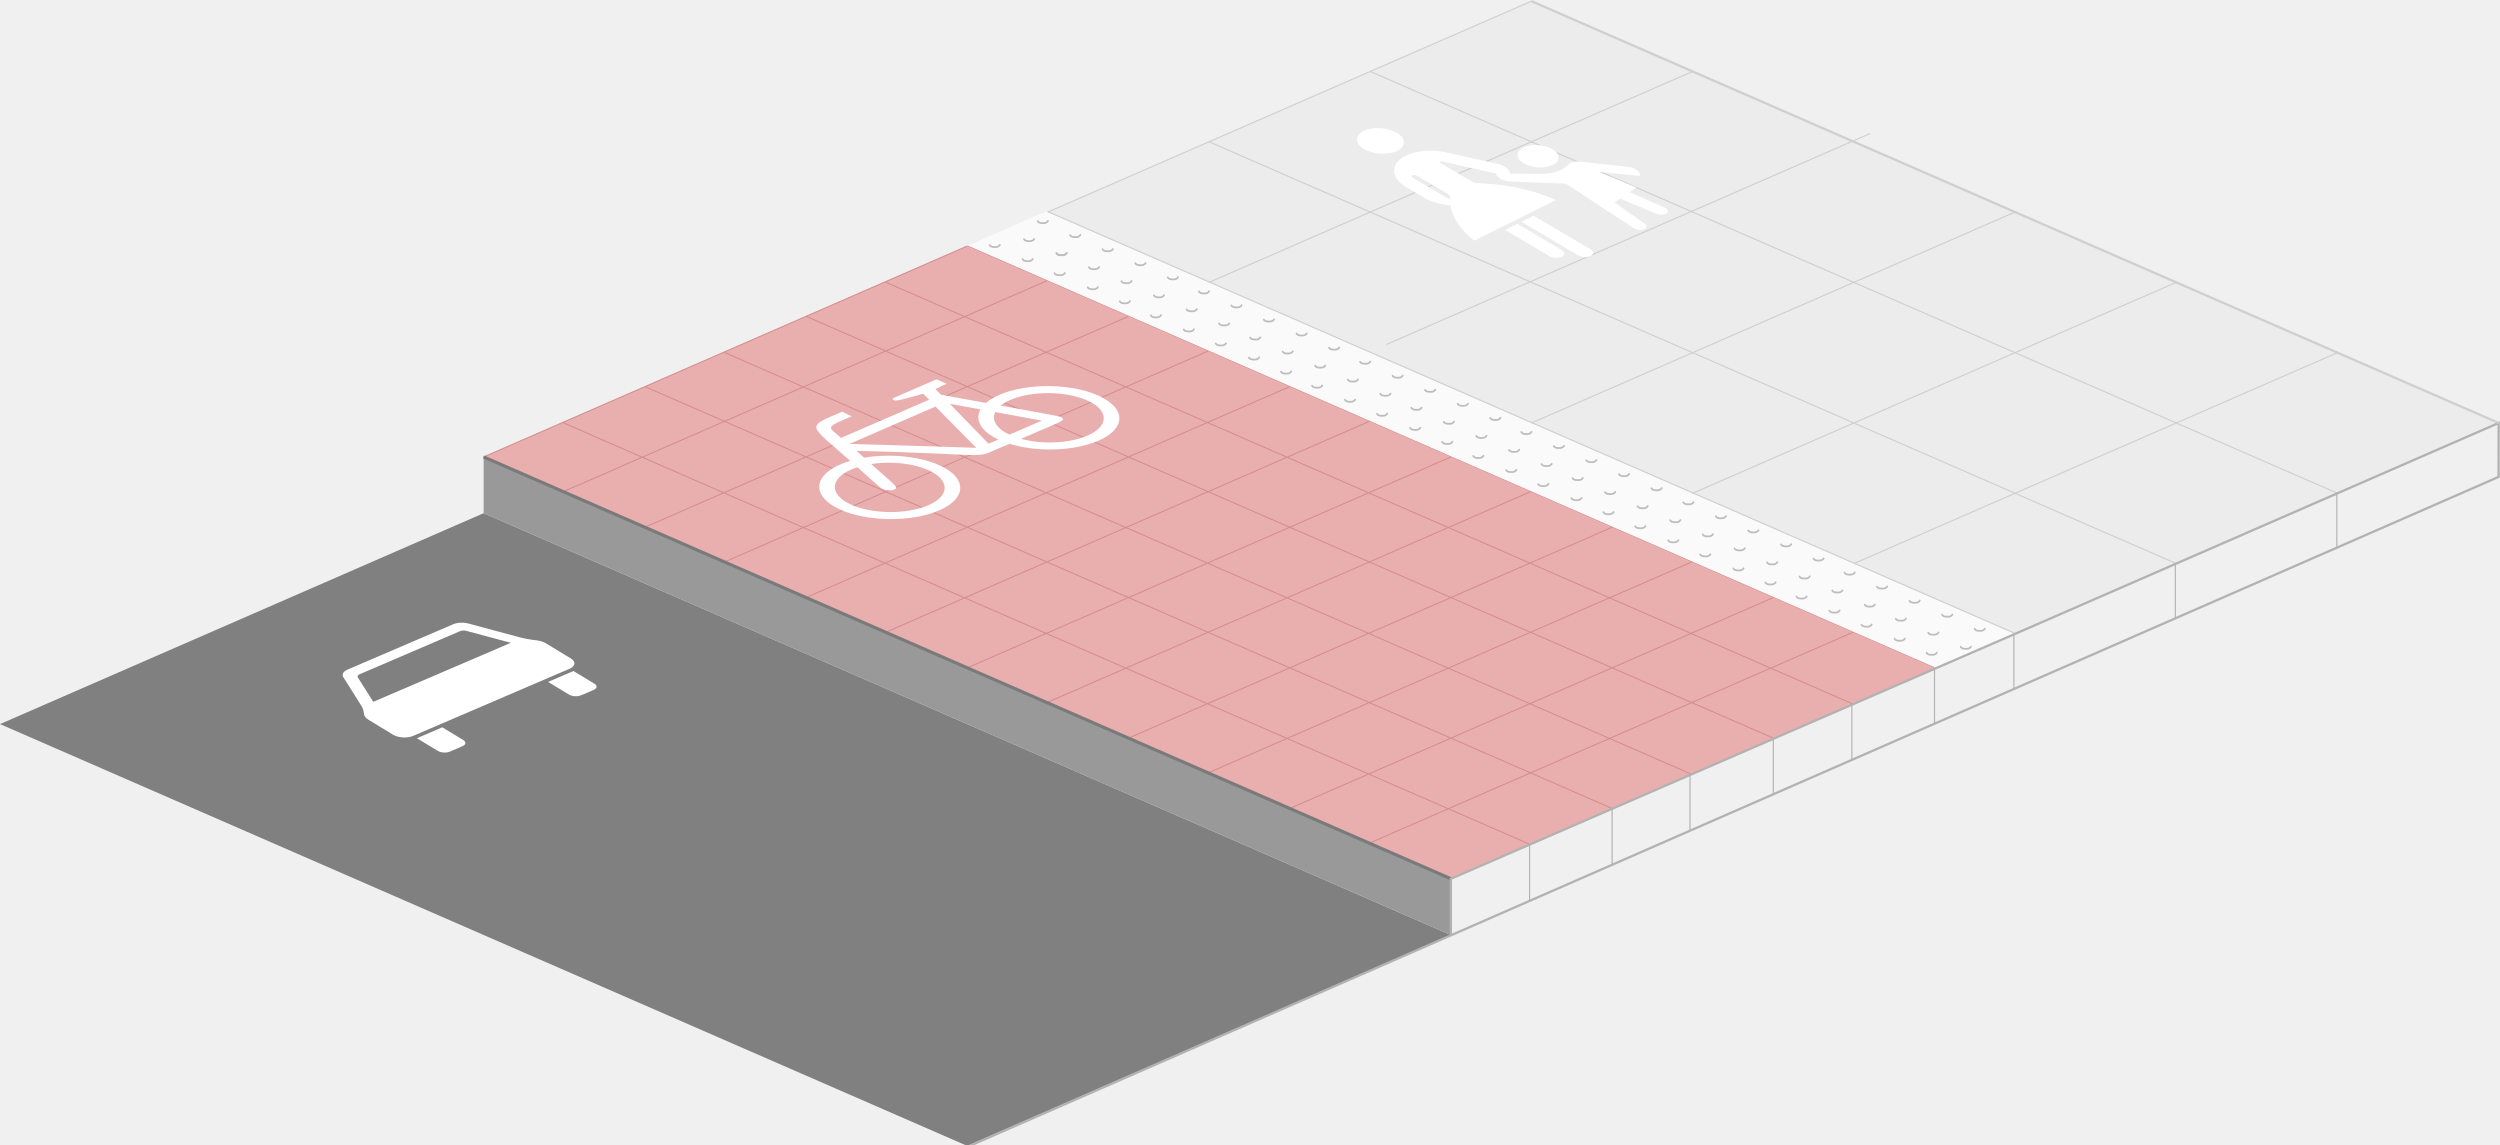
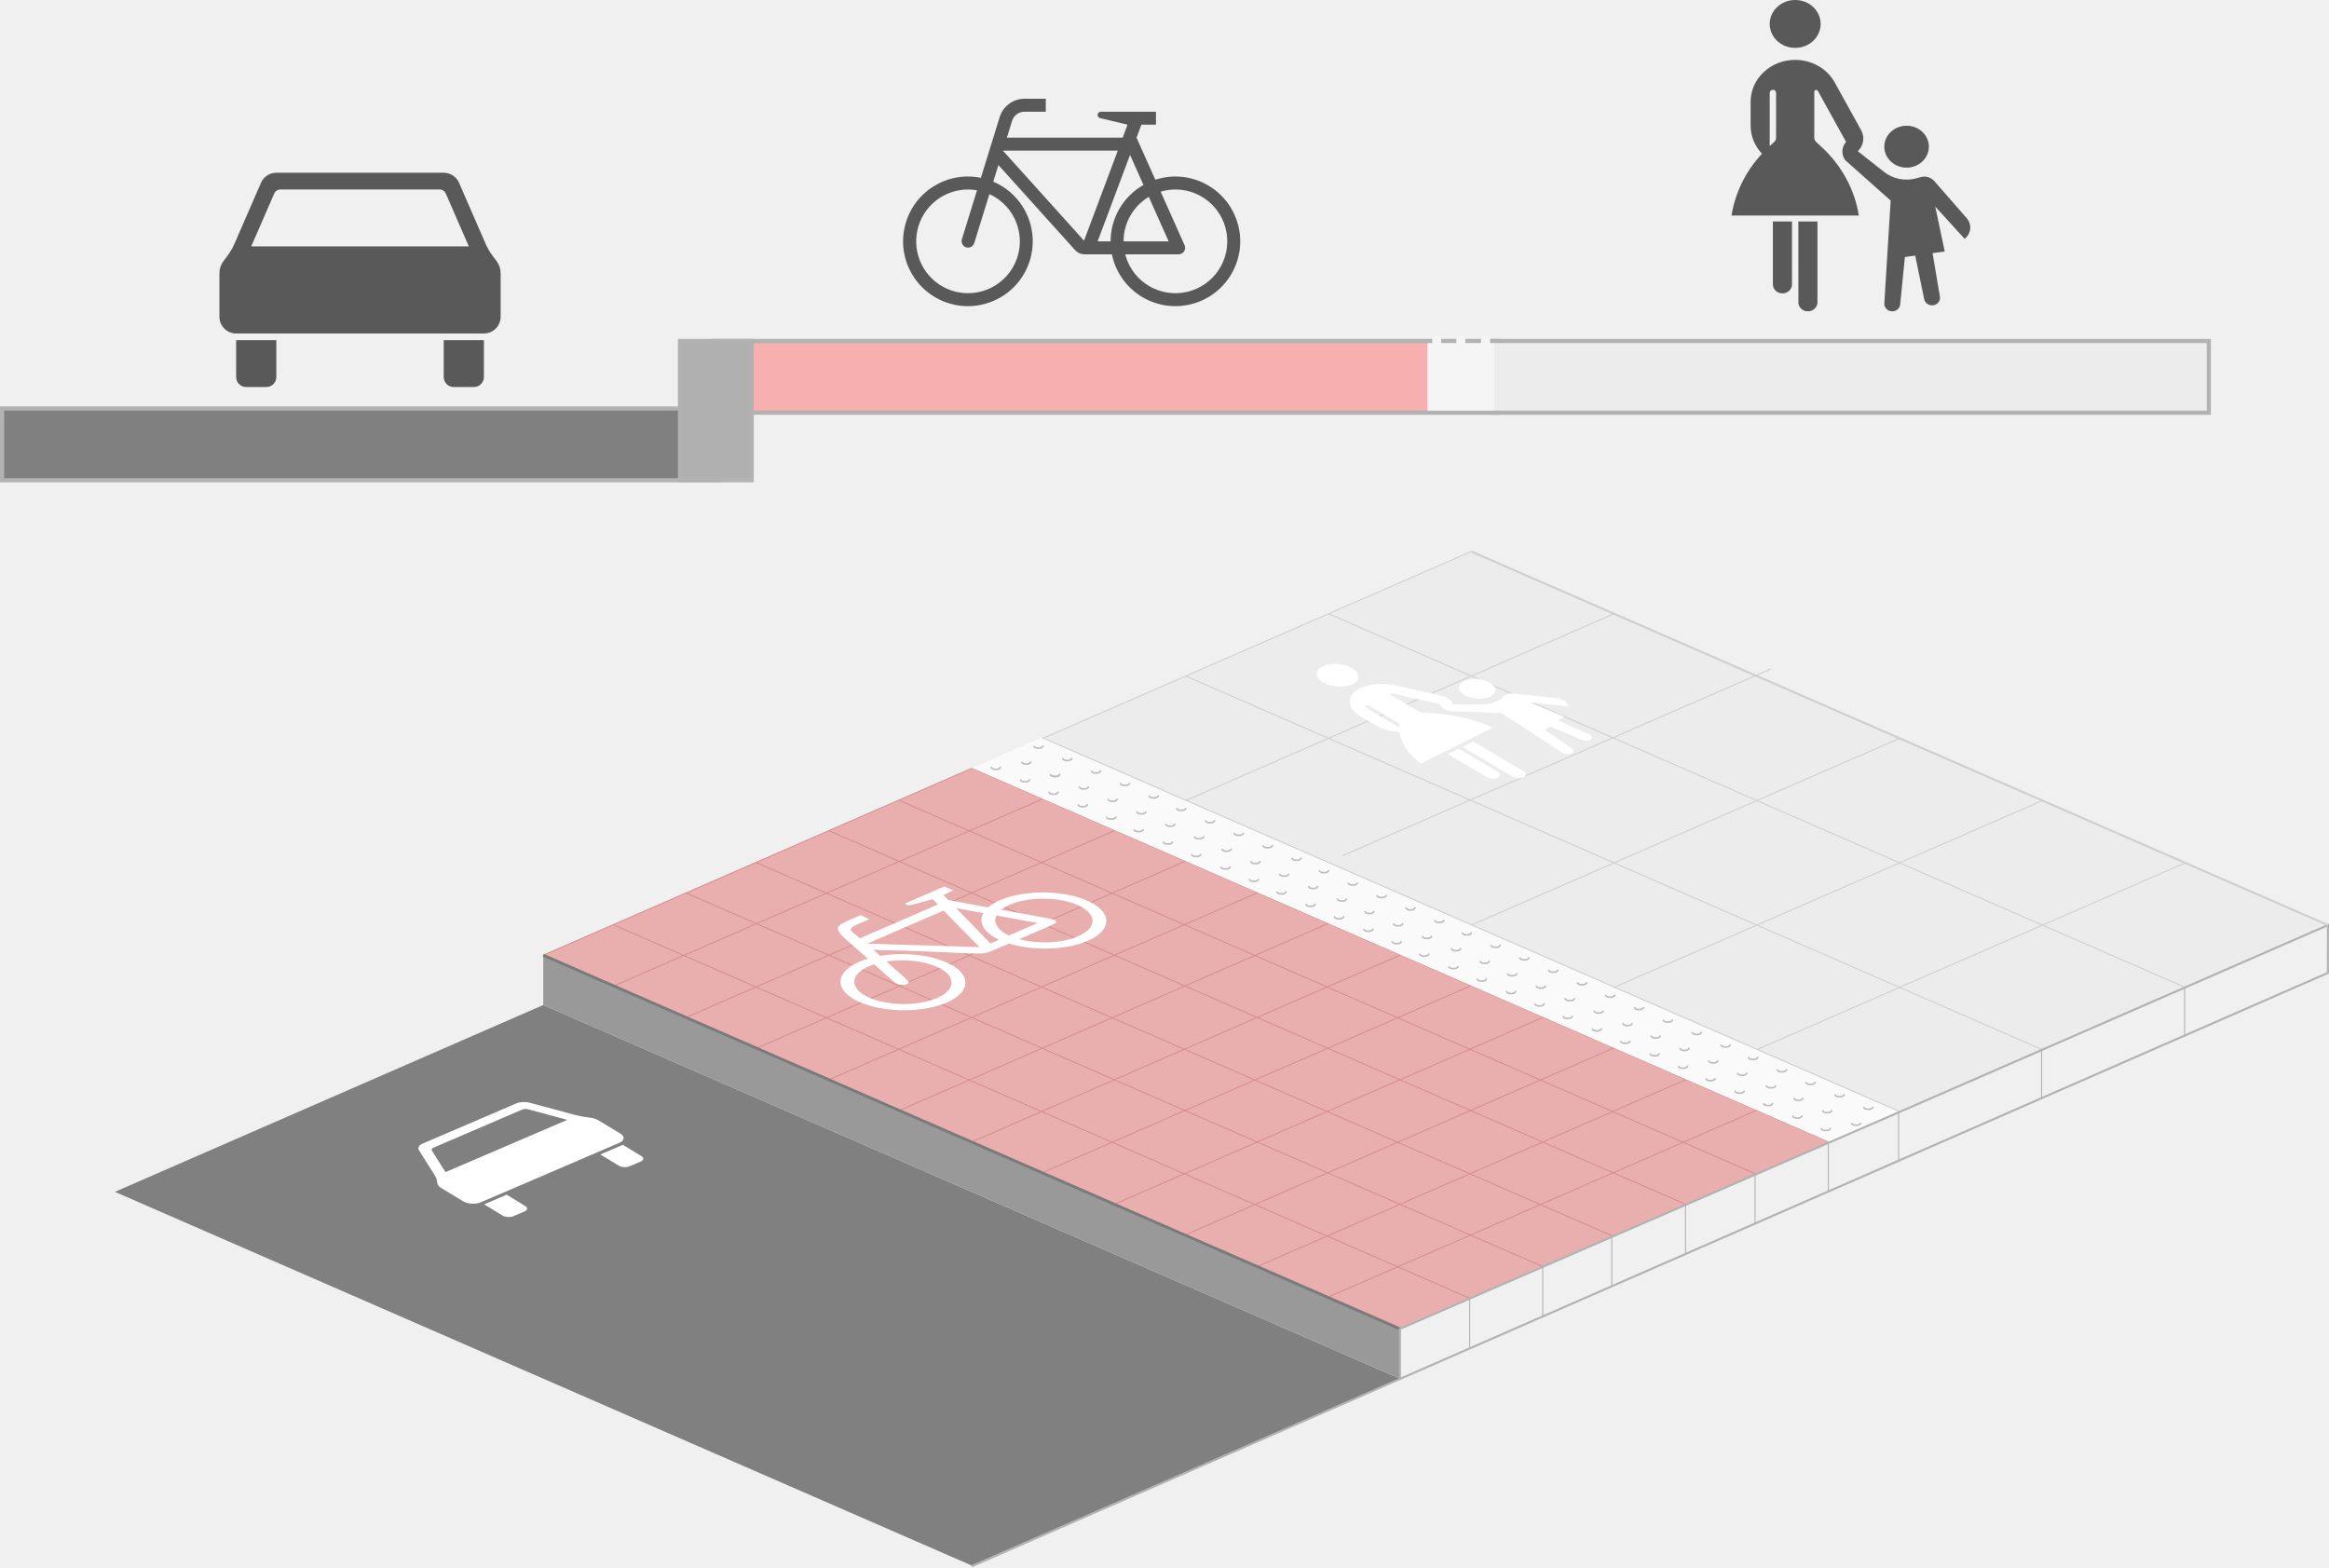
- <svg xmlns="http://www.w3.org/2000/svg" width="939.049" height="430" viewBox="0 0 248.457 113.771">
-   <path fill="gray" d="m0 71.962 96.129 41.922 48.064-20.961-96.127-41.922Z" />
-   <path fill="#fafafa" d="m192.224 66.376 8.036-3.378-96.22-42.03-7.98 3.5z" />
-   <path fill="none" stroke="#bdbdbd" stroke-linecap="round" stroke-linejoin="round" stroke-width=".178" d="M188.289 63.481s.053.236.618.199c.31-.014.396-.216.396-.216m2.17 1.412s.053.236.618.199c.31-.014.396-.216.396-.216m-10.676-4.173s.052.236.617.199c.31-.014.396-.216.396-.216m2.17 1.412s.053.236.618.2c.31-.014.396-.217.396-.217m-7.469-2.777s.053.235.617.198c.31-.013.397-.216.397-.216m-7.285-2.775s.053.236.617.199c.31-.014.396-.216.396-.216m2.171 1.412s.052.236.617.199c.31-.014.396-.216.396-.216m-10.676-4.173s.053.236.618.199c.31-.014.396-.216.396-.216m2.17 1.412s.053.236.617.2c.31-.014.396-.217.396-.217m-7.468-2.777s.052.235.617.198c.31-.013.396-.216.396-.216m-7.364-2.773s.053.236.617.2c.31-.015.397-.217.397-.217m2.17 1.413s.053.235.617.198c.31-.013.396-.216.396-.216m-10.676-4.172s.053.235.618.198c.31-.013.396-.216.396-.216m2.17 1.413s.053.235.618.198c.31-.013.396-.216.396-.216m-7.47-2.777s.053.236.618.199c.31-.014.396-.216.396-.216m-7.284-2.776s.052.236.617.2c.31-.014.396-.217.396-.217m2.17 1.413s.053.235.618.198c.31-.013.396-.216.396-.216m-10.677-4.172s.054.235.618.198c.31-.013.396-.216.396-.216m2.171 1.413s.052.235.617.198c.31-.013.396-.216.396-.216m-7.468-2.777s.052.236.617.199c.31-.014.396-.216.396-.216m-7.285-2.775s.053.235.618.198c.31-.013.396-.216.396-.216m2.17 1.413s.053.235.617.198c.31-.013.396-.216.396-.216m-10.675-4.172s.052.235.617.198c.31-.013.396-.216.396-.216m2.17 1.413s.053.236.618.199c.31-.014.396-.217.396-.217m-7.469-2.777s.053.236.617.199c.31-.014.396-.216.396-.216m-7.284-2.775s.052.235.617.198c.31-.013.396-.216.396-.216m2.17 1.413s.053.235.618.198c.31-.013.396-.216.396-.216m-10.676-4.172s.053.235.617.198c.31-.013.396-.216.396-.216m2.171 1.413s.052.236.617.199c.31-.014.396-.216.396-.216m-7.469-2.778s.053.236.618.199c.31-.014.396-.216.396-.216m95.499 39.946s.053.236.617.199c.31-.014.396-.216.396-.216m-4.242-1.39s.053.236.618.2c.31-.014.396-.217.396-.217m-4.24-1.37s.052.235.617.198c.31-.013.396-.216.396-.216m-4.101-1.38s.053.236.618.199c.31-.014.396-.216.396-.216m-4.243-1.39s.053.236.618.2c.31-.014.396-.217.396-.217m-4.264-1.37s.053.235.618.198c.31-.014.396-.216.396-.216m-4.242-1.39s.052.237.617.2c.31-.014.396-.217.396-.217m-4.24-1.37s.053.235.618.198c.31-.013.396-.216.396-.216m-4.181-1.378s.053.236.618.2c.31-.015.396-.217.396-.217m-4.242-1.389s.052.236.617.199c.31-.014.396-.216.396-.216m-4.263-1.371s.052.235.617.198c.31-.013.396-.216.396-.216m-4.242-1.389s.053.236.617.199c.31-.014.396-.216.396-.216m-4.24-1.371s.053.236.618.198c.31-.013.396-.216.396-.216m-4.101-1.38s.053.236.617.2c.31-.015.397-.217.397-.217m-4.243-1.389s.053.236.618.199c.31-.014.396-.216.396-.216m-4.264-1.371s.053.235.618.198c.31-.013.396-.216.396-.216m-4.243-1.389s.053.236.618.199c.31-.014.396-.216.396-.216m-4.24-1.371s.053.236.617.199c.31-.014.396-.217.396-.217m-4.1-1.38s.052.236.617.2c.31-.014.396-.217.396-.217m-4.242-1.389s.052.236.617.199c.31-.014.396-.216.396-.216m-4.263-1.371s.052.235.617.198c.31-.013.396-.216.396-.216m-4.242-1.389s.053.236.617.199c.31-.014.396-.216.396-.216m-4.24-1.371s.053.236.618.199c.31-.014.396-.216.396-.216m-4.101-1.38s.053.235.617.198c.31-.013.397-.216.397-.216m-4.243-1.389s.053.236.618.199c.31-.014.396-.216.396-.216m-4.264-1.371s.053.235.618.198c.31-.013.396-.216.396-.216m-4.243-1.389s.053.236.618.199c.31-.014.396-.216.396-.216m-4.24-1.371s.053.236.617.199c.31-.014.396-.216.396-.216m-4.24-1.37s.053.234.618.197c.31-.013.396-.215.396-.215" />
-   <path fill="none" stroke="#bdbdbd" stroke-linecap="round" stroke-linejoin="round" stroke-width=".178" d="M104.993 25.155s.053.235.618.198c.31-.013.396-.216.396-.216m-4.241-1.37s.053.235.618.198c.31-.014.396-.216.396-.216m93.47 38.749s.053.235.618.198c.31-.013.396-.216.396-.216m-4.243-1.39s.053.236.618.2c.31-.014.396-.216.396-.216m-4.264-1.371s.053.236.618.198c.31-.013.396-.216.396-.216m-4.242-1.39s.052.236.617.2c.31-.014.396-.216.396-.216m-4.24-1.37s.053.235.618.197c.31-.013.396-.215.396-.215m-4.101-1.38s.052.235.617.198c.31-.013.396-.216.396-.216M177 54.103s.053.236.617.2c.31-.014.396-.216.396-.216m-4.263-1.371s.053.236.617.198c.31-.013.397-.215.397-.215m-4.243-1.39s.053.235.618.198c.31-.013.396-.215.396-.215m-4.24-1.37s.052.235.617.197c.31-.013.396-.215.396-.215m-4.18-1.378s.053.236.617.199c.31-.014.397-.216.397-.216m-4.242-1.39s.052.236.617.2c.31-.014.396-.217.396-.217m-4.263-1.37s.052.235.617.198c.31-.014.396-.216.396-.216m-4.243-1.39s.053.236.618.2c.31-.014.396-.217.396-.217m-4.24-1.37s.053.235.617.198c.31-.014.396-.216.396-.216m-4.1-1.38s.052.236.617.199c.31-.014.396-.216.396-.216m-4.242-1.39s.052.236.617.2c.31-.014.396-.217.396-.217m-4.263-1.37s.052.235.617.198c.31-.014.396-.216.396-.216m-4.242-1.39s.053.236.617.2c.31-.014.396-.217.396-.217m-4.24-1.37s.053.235.618.198c.31-.014.396-.216.396-.216m-4.101-1.38s.053.236.617.199c.31-.014.397-.216.397-.216m-4.243-1.39s.053.236.618.2c.31-.014.396-.217.396-.217m-4.264-1.37s.053.235.618.198c.31-.014.396-.216.396-.216m-4.243-1.39s.053.236.618.2c.31-.014.396-.217.396-.217m-4.241-1.37s.054.235.618.198c.31-.013.396-.216.396-.216m-4.1-1.38s.052.236.617.199c.31-.014.396-.216.396-.216m-4.242-1.39s.052.236.617.2c.31-.014.396-.217.396-.217m-4.263-1.37s.053.235.617.198c.31-.014.396-.216.396-.216m-4.242-1.39s.053.237.617.2c.31-.014.397-.217.397-.217m-4.24-1.37s.052.235.617.198c.31-.013.396-.216.396-.216" />
-   <path fill="none" stroke="#b3b2b2" stroke-width=".115" d="M216.19 55.903v5.59m-23.932 4.88v5.59" />
-   <path fill="#ececec" d="m104.131 21.076 96.129 41.922 48.064-20.961L152.195.115Z" />
-   <path fill="#ececec" stroke="#cfcfcf" stroke-width=".115" d="m120.152 14.089 96.13 41.922M136.174 7.102l96.129 41.922M248.348 42.019l-48.065 20.96m-14.434-49.707-48.063 20.96" />
-   <path fill="#faa" stroke="#d58c8c" stroke-width=".115" d="m112.15 31.438-48.064 20.96m64.086-13.973-48.064 20.96m64.085-13.973-48.064 20.96M160.215 52.4 112.15 73.36m64.086-13.973-48.064 20.96m64.086-13.973-48.065 20.96M48.065 45.412l96.128 41.921M64.086 38.425l96.129 41.922m-80.107-48.91 96.128 41.923M96.129 24.45l96.129 41.923" />
-   <g transform="matrix(1 0 0 .75535 41.656 -10.484)">
+ <svg xmlns="http://www.w3.org/2000/svg" width="987.705" height="664.601" viewBox="0 0 261.331 175.843">
+   <path fill="gray" d="m12.891 133.723 96.13 41.922 48.063-20.96-96.127-41.923z" />
+   <path fill="#fafafa" d="m205.115 128.137 8.036-3.378-96.22-42.03-7.98 3.5z" />
+   <path fill="none" stroke="#bdbdbd" stroke-linecap="round" stroke-linejoin="round" stroke-width=".178" d="M201.18 125.242s.053.236.618.2c.31-.015.396-.217.396-.217m2.17 1.412s.053.236.618.2c.31-.015.396-.217.396-.217m-10.676-4.173s.052.236.617.2c.31-.015.396-.217.396-.217m2.17 1.412s.053.236.618.2c.31-.014.396-.217.396-.217m-7.469-2.777s.053.235.617.198c.31-.013.397-.216.397-.216m-7.285-2.775s.053.236.617.2c.31-.015.396-.217.396-.217m2.171 1.412s.052.236.617.2c.31-.015.396-.217.396-.217m-10.676-4.173s.053.236.618.2c.31-.015.396-.217.396-.217m2.17 1.412s.053.236.617.2c.31-.014.396-.217.396-.217m-7.468-2.777s.052.235.617.198c.31-.013.396-.216.396-.216m-7.364-2.773s.053.236.617.2c.31-.015.397-.217.397-.217m2.17 1.413s.053.235.617.198c.31-.013.396-.216.396-.216m-10.676-4.172s.053.235.618.198c.31-.013.396-.216.396-.216m2.17 1.413s.053.235.618.198c.31-.013.396-.216.396-.216m-7.47-2.777s.053.236.618.2c.31-.015.396-.217.396-.217m-7.284-2.776s.052.236.617.2c.31-.014.396-.217.396-.217m2.17 1.413s.053.235.618.198c.31-.013.396-.216.396-.216m-10.677-4.172s.054.235.618.198c.31-.013.396-.216.396-.216m2.171 1.413s.052.235.617.198c.31-.013.396-.216.396-.216m-7.468-2.777s.052.236.617.2c.31-.015.396-.217.396-.217m-7.285-2.775s.053.235.618.198c.31-.013.396-.216.396-.216m2.17 1.413s.053.235.617.198c.31-.013.396-.216.396-.216m-10.675-4.172s.052.235.617.198c.31-.013.396-.216.396-.216m2.17 1.413s.053.236.618.2c.31-.015.396-.218.396-.218m-7.469-2.777s.053.236.617.2c.31-.015.396-.217.396-.217m-7.284-2.775s.052.235.617.198c.31-.013.396-.216.396-.216m2.17 1.413s.053.235.618.198c.31-.013.396-.216.396-.216m-10.676-4.172s.053.235.617.198c.31-.013.396-.216.396-.216m2.171 1.413s.052.236.617.2c.31-.015.396-.217.396-.217m-7.469-2.778s.053.236.618.2c.31-.015.396-.217.396-.217m95.5 39.946s.052.236.616.2c.31-.015.396-.217.396-.217m-4.242-1.39s.053.236.618.2c.31-.014.396-.217.396-.217m-4.24-1.37s.052.235.617.198c.31-.013.396-.216.396-.216m-4.1-1.38s.052.236.617.2c.31-.015.396-.217.396-.217m-4.243-1.39s.053.236.618.2c.31-.014.396-.217.396-.217m-4.264-1.37s.053.235.618.198c.31-.014.396-.216.396-.216m-4.242-1.39s.052.237.617.2c.31-.014.396-.217.396-.217m-4.24-1.37s.053.235.618.198c.31-.013.396-.216.396-.216m-4.18-1.378s.052.236.617.2c.31-.015.396-.217.396-.217m-4.242-1.389s.052.236.617.2c.31-.015.396-.217.396-.217m-4.263-1.37s.052.234.617.197c.31-.013.396-.216.396-.216m-4.242-1.389s.053.236.617.2c.31-.015.396-.217.396-.217m-4.24-1.37s.053.235.618.197c.31-.013.396-.216.396-.216m-4.1-1.38s.052.236.616.2c.31-.015.397-.217.397-.217m-4.243-1.389s.053.236.618.2c.31-.015.396-.217.396-.217m-4.264-1.37s.053.234.618.197c.31-.013.396-.216.396-.216m-4.243-1.389s.053.236.618.2c.31-.015.396-.217.396-.217m-4.24-1.37s.053.235.617.198c.31-.014.396-.217.396-.217m-4.1-1.38s.052.236.617.2c.31-.014.396-.217.396-.217m-4.242-1.389s.052.236.617.2c.31-.015.396-.217.396-.217m-4.263-1.37s.052.234.617.197c.31-.013.396-.216.396-.216m-4.242-1.389s.053.236.617.2c.31-.015.396-.217.396-.217m-4.24-1.37s.053.235.618.198c.31-.014.396-.216.396-.216m-4.1-1.38s.052.235.616.198c.31-.013.397-.216.397-.216M130.82 92.5s.053.236.618.2c.31-.015.396-.217.396-.217m-4.264-1.37s.053.234.618.197c.31-.013.396-.216.396-.216m-4.243-1.389s.053.236.618.2c.31-.015.396-.217.396-.217m-4.24-1.37s.053.235.617.198c.31-.014.396-.216.396-.216m-4.24-1.37s.053.234.618.197c.31-.013.396-.215.396-.215" />
+   <path fill="none" stroke="#bdbdbd" stroke-linecap="round" stroke-linejoin="round" stroke-width=".178" d="M117.884 86.916s.053.235.618.198c.31-.013.396-.216.396-.216m-4.24-1.37s.052.235.617.198c.31-.014.396-.216.396-.216m93.47 38.75s.053.234.618.197c.31-.013.396-.216.396-.216m-4.243-1.39s.053.236.618.2c.31-.014.396-.216.396-.216m-4.264-1.37s.053.235.618.197c.31-.013.396-.216.396-.216m-4.242-1.39s.052.236.617.2c.31-.014.396-.216.396-.216m-4.24-1.37s.053.235.618.197c.31-.013.396-.215.396-.215m-4.1-1.38s.051.235.616.198c.31-.013.396-.216.396-.216m-4.242-1.39s.053.236.617.2c.31-.014.396-.216.396-.216m-4.263-1.37s.053.235.617.197c.31-.013.397-.215.397-.215m-4.243-1.39s.053.235.618.198c.31-.013.396-.215.396-.215m-4.24-1.37s.052.235.617.197c.31-.013.396-.215.396-.215m-4.18-1.378s.053.236.617.2c.31-.015.397-.217.397-.217m-4.242-1.39s.052.236.617.2c.31-.014.396-.217.396-.217m-4.263-1.37s.052.235.617.198c.31-.014.396-.216.396-.216m-4.243-1.39s.053.236.618.2c.31-.014.396-.217.396-.217m-4.24-1.37s.053.235.617.198c.31-.014.396-.216.396-.216m-4.1-1.38s.052.236.617.2c.31-.015.396-.217.396-.217m-4.242-1.39s.052.236.617.2c.31-.014.396-.217.396-.217m-4.263-1.37s.052.235.617.198c.31-.014.396-.216.396-.216m-4.242-1.39s.053.236.617.2c.31-.014.396-.217.396-.217m-4.24-1.37s.053.235.618.198c.31-.014.396-.216.396-.216m-4.1-1.38s.052.236.616.2c.31-.015.397-.217.397-.217m-4.243-1.39s.053.236.618.2c.31-.014.396-.217.396-.217m-4.264-1.37s.053.235.618.198c.31-.014.396-.216.396-.216m-4.243-1.39s.053.236.618.2c.31-.014.396-.217.396-.217m-4.24-1.37s.053.235.617.198c.31-.013.396-.216.396-.216m-4.1-1.38s.052.236.617.2c.31-.015.396-.217.396-.217m-4.242-1.39s.052.236.617.2c.31-.014.396-.217.396-.217m-4.263-1.37s.053.235.617.198c.31-.014.396-.216.396-.216m-4.242-1.39s.053.237.617.2c.31-.014.397-.217.397-.217m-4.24-1.37s.052.235.617.198c.31-.013.396-.216.396-.216" />
+   <path fill="none" stroke="#b3b2b2" stroke-width=".115" d="M229.081 117.664v5.59m-23.932 4.88v5.59" />
+   <path fill="#ececec" d="m117.07 82.871 96.128 41.922 48.064-20.961-96.129-41.922z" />
+   <path fill="#ececec" stroke="#cfcfcf" stroke-width=".115" d="m133.043 75.85 96.13 41.922m-80.108-48.909 96.13 41.922m16.044-7.005-48.065 20.96M198.74 75.033l-48.063 20.96" />
+   <path fill="#faa" stroke="#d58c8c" stroke-width=".115" d="m125.041 93.2-48.064 20.96m64.086-13.974L93 121.146m64.085-13.973-48.064 20.96m64.086-13.972-48.065 20.96m64.086-13.973-48.064 20.96m64.086-13.973-48.065 20.96m-96.128-41.922 96.128 41.921m-80.107-48.908 96.13 41.922M93 93.198l96.128 41.923m-80.107-48.91 96.13 41.923" />
+   <g transform="matrix(1 0 0 .75535 54.547 51.277)">
    <path fill="#e9afaf" d="m6.409 74 96.128 55.5 48.065-27.75-96.129-55.5z" />
    <path fill="#faa" stroke="#d58c8c" stroke-width=".132" d="m62.415 50.802-48.064 27.75M54.473 46.25 6.409 74m72.028-13.948-48.065 27.75M70.494 55.5 22.43 83.25m72.028-13.948-48.064 27.75M86.516 64.75 38.452 92.5m72.028-13.948-48.065 27.75M102.537 74l-48.064 27.75m72.028-13.948-48.064 27.75m40.122-32.302L70.494 111m72.029-13.948-48.065 27.75M134.58 92.5l-48.064 27.75M14.314 69.504l96.129 55.5M22.43 64.75l96.129 55.5M30.335 60.254l96.13 55.5M38.452 55.5 134.58 111M46.357 51.004l96.129 55.5" />
    <circle cx="-47.688" cy="103.497" r="5.129" fill="none" stroke="#fff" stroke-width="1.276" transform="matrix(.86728 -.49783 .85152 .52433 0 0)" />
    <circle cx="-29.378" cy="103.417" r="5.129" fill="none" stroke="#fff" stroke-width="1.276" transform="matrix(.86728 -.49783 .85152 .52433 0 0)" />
    <path fill="#fff" fill-rule="evenodd" d="M42.036 68.044c-3.642 2.117-3.427 1.51.814 6.479 3.365 3.991 2.983 3.537 3.323 3.746.294.181.728.174 1.027.03.509-.373.39-.144-3.736-5.098 15 .462 11.013 1.297 15.113-.867 5.14-3.032 5.895-3.088 5.194-3.575-.249-.153-.522-.184-11.901-2.94l-.56-.756 1.108-.69-.997-.586-4.378 2.514c.128.545.658.24 3.047-.619l.605.784-8.758 5.027c-1.392-1.57-1.601-1.315 1.049-2.837zm.734 4.236 8.55-4.908 4.051 5.428zm9.972-5.266 3.848 5.248 5.301-3.042z" />
  </g>
-   <path fill="#fff" d="M36.61 71.525c-.244-.149-.39-.334-.426-.521l-.051-.291a2.521 1.904 0 0 0-.24-.604l-1.766-2.798c-.178-.281-.02-.578.396-.757l10.513-4.513c.42-.18 1.019-.207 1.532-.07l5.093 1.37a9.1 9.1 0 0 0 1.125.225l.555.074c.358.049.688.156.932.304l2.453 1.49c.52.315.472.774-.11 1.024l-15.56 6.678c-.58.25-1.475.195-1.994-.12zm.488-1.775 13.67-5.866-4.427-1.188a.775.585 0 0 0-.613.027l-10.005 4.295c-.168.071-.225.194-.16.303zm4.338 3.616 2.523-1.084 2.075 1.26c.313.19.284.465-.064.614l-1.261.541c-.348.15-.885.118-1.197-.071zm13.037-5.596 2.523-1.083 2.076 1.26c.312.19.284.464-.064.614l-1.262.54c-.348.15-.884.118-1.197-.071z" />
-   <path fill="#999" d="M144.193 92.923v-5.59L48.066 45.412v5.59z" />
-   <path fill="none" stroke="#7a7a7a" stroke-width=".317" d="m48.065 45.412 96.128 41.921" />
-   <path fill="none" stroke="#b3b2b2" stroke-width=".115" d="M232.239 48.941v5.59m-48.196 15.494v5.59m-7.807-2.255v5.59m-16.021 1.397v5.59m-8.201-1.985v5.59m15.944-12.584v5.59" />
-   <path fill="#ececec" stroke="#cfcfcf" stroke-width=".115" d="m104.096 21.014 96.13 41.922" />
-   <path fill="none" stroke="#b3b2b2" stroke-width=".23" d="m96.15 113.976 152.167-66.58.007-5.36-48.064 20.962-56.067 24.335v5.59" />
-   <path fill="none" stroke="#b3b2b2" stroke-width=".115" d="M200.146 62.992v5.59" />
-   <path fill="#ececec" stroke="#cfcfcf" stroke-width=".23" d="m152.195.115 96.13 41.922" />
-   <path fill="#ececec" stroke="#cfcfcf" stroke-width=".115" d="m168.217 7.102-48.065 20.96M152.195.116l-48.064 20.96M232.303 35.05l-48.065 20.96m32.043-27.947-48.064 20.96m32.043-27.947-48.065 20.96" />
-   <path fill="#fff" d="M154.277 14.818c-.807-.476-2.099-.547-2.883-.157-.783.391-.762 1.095.045 1.572.81.475 2.1.546 2.884.156.784-.39.763-1.094-.046-1.571zm-15.465-1.624c.924.545.947 1.349.052 1.795-.896.446-2.372.367-3.296-.179-.924-.544-.946-1.348-.05-1.794.895-.446 2.37-.367 3.294.179zm5.29 6.65-.004-.312a.585.316 5.08 0 0-.177-.236l-3.137-1.851a.292.158 5.084 0 0-.412-.021c-.111.055-.109.155.006.223zm2.419 4.073a11.816 6.39 5.084 0 1-2.378-3.515 4.092 2.213 5.084 0 1-2.68-.791l-1.673-.987c-1.617-.954-1.658-2.36-.09-3.141a4.09 2.211 5.085 0 1 4.093-.325l5.023 1.13c.728.164 1.233.556 1.248.97l3.123.02a3.211 1.737 5.082 0 0 2.496-.754l.211-.202a1.171.633 5.083 0 1 1.122-.26l4.648.498c.79.084 1.385.494 1.335.921l-4.133-.398 3.745 1.548-.659.457 3.508 1.56c.33.147.408.4.177.564-.226.16-.665.178-.993.041l-3.628-1.514-.557.387 3.02 2.107a.73.394 5.088 0 1-1.088.456l-6.781-4.439-5.703-.223a1.463.791 5.083 0 1-1.232-.78l-5.36-1.206c-.092-.02-.19.003-.217.051a.176.095 5.116 0 0 .046.098l3.21 1.894a.774.585 0 0 0 .419.116l.725.036a11.81 6.387 5.084 0 1 7.13 1.641zm4.675-1.874 1.216-.606 5.646 3.33a.876.474 5.08 0 1 .02.673c-.335.167-.89.138-1.236-.068zm-1.622.808 1.216-.607 4.392 2.591c.347.204.355.506.02.673-.336.167-.89.138-1.236-.067" />
+   <path fill="#fff" d="M49.501 133.286c-.244-.149-.39-.334-.426-.52l-.05-.292a2.521 1.904 0 0 0-.24-.604l-1.767-2.798c-.178-.28-.02-.578.396-.757l10.513-4.513c.42-.18 1.02-.207 1.532-.07l5.093 1.37a9.1 9.1 0 0 0 1.125.225l.555.074c.358.05.688.156.932.304l2.453 1.49c.52.315.472.774-.11 1.024l-15.56 6.678c-.58.25-1.475.195-1.994-.12zm.488-1.775 13.67-5.866-4.427-1.188a.775.585 0 0 0-.613.027l-10.005 4.295c-.168.071-.225.194-.16.303zm4.338 3.616 2.523-1.084 2.075 1.26c.313.19.284.465-.064.614l-1.26.541c-.349.15-.886.118-1.198-.07zm13.037-5.596 2.523-1.083 2.076 1.26c.312.19.284.464-.064.614l-1.262.54c-.348.15-.884.118-1.197-.07z" />
+   <path fill="#999" d="M157.084 154.684v-5.59l-96.127-41.92v5.59z" />
+   <path fill="none" stroke="#7a7a7a" stroke-width=".317" d="m60.956 107.173 96.128 41.921" />
+   <path fill="none" stroke="#b3b2b2" stroke-width=".115" d="M245.13 110.702v5.59m-48.196 15.494v5.59m-7.807-2.255v5.59m-16.02 1.397v5.59m-8.202-1.985v5.59m15.944-12.584v5.59" />
+   <path fill="#ececec" stroke="#cfcfcf" stroke-width=".115" d="m116.987 82.775 96.13 41.922" />
+   <path fill="none" stroke="#b3b2b2" stroke-width=".23" d="m109.041 175.737 152.167-66.58.007-5.36-48.064 20.962-56.067 24.335v5.59" />
+   <path fill="none" stroke="#b3b2b2" stroke-width=".115" d="M213.037 124.753v5.59" />
+   <path fill="#ececec" stroke="#cfcfcf" stroke-width=".23" d="m165.086 61.876 96.13 41.922" />
+   <path fill="#ececec" stroke="#cfcfcf" stroke-width=".115" d="m181.108 68.863-48.065 20.96m32.043-27.946-48.064 20.96m128.172 13.974-48.065 20.96m32.043-27.947-48.064 20.96m32.043-27.947-48.065 20.96" />
+   <path fill="#fff" d="M167.168 76.58c-.807-.477-2.099-.548-2.883-.158-.783.391-.762 1.095.045 1.572.81.475 2.1.546 2.884.156.784-.39.763-1.094-.046-1.57zm-15.465-1.625c.924.545.947 1.35.052 1.795-.896.446-2.372.367-3.296-.179-.924-.544-.946-1.348-.05-1.794.895-.446 2.37-.367 3.294.18zm5.29 6.65-.004-.312a.585.316 5.08 0 0-.177-.236l-3.137-1.85a.292.158 5.084 0 0-.412-.022c-.11.055-.109.155.006.223zm2.42 4.073a11.816 6.39 5.084 0 1-2.379-3.515 4.092 2.213 5.084 0 1-2.68-.79l-1.673-.988c-1.617-.954-1.658-2.36-.09-3.14a4.09 2.211 5.085 0 1 4.093-.326l5.023 1.13c.728.164 1.233.556 1.248.97l3.123.02a3.211 1.737 5.082 0 0 2.496-.754l.211-.202a1.171.633 5.083 0 1 1.122-.26l4.648.498c.79.084 1.385.494 1.335.921l-4.133-.398 3.745 1.548-.659.457 3.508 1.56c.33.147.408.4.177.564-.226.16-.665.178-.993.041l-3.628-1.514-.557.387 3.02 2.107a.73.394 5.088 0 1-1.088.456l-6.78-4.439-5.704-.223a1.463.791 5.083 0 1-1.232-.78l-5.36-1.206c-.092-.02-.19.003-.217.051a.176.095 5.116 0 0 .046.098l3.21 1.894a.774.585 0 0 0 .42.116l.724.036a11.81 6.387 5.084 0 1 7.13 1.641zm4.674-1.874 1.216-.606 5.646 3.33a.876.474 5.08 0 1 .02.673c-.335.167-.89.138-1.236-.068zm-1.622.808 1.216-.607 4.392 2.591c.347.204.355.506.02.673-.336.167-.89.138-1.236-.067" />
+   <rect width="79.855" height="7.575" x=".47" y="46.07" fill="gray" stroke="#b3b2b2" stroke-width=".94" paint-order="stroke markers fill" ry="0" />
+   <rect width="87.403" height="7.534" x="80.346" y="38.515" fill="#f8afaf" stroke="#b3b2b2" stroke-width=".981" paint-order="stroke markers fill" ry="0" />
+   <rect width="79.855" height="7.575" x="167.756" y="38.495" fill="#ececec" stroke="#b3b2b2" stroke-width=".94" paint-order="stroke markers fill" ry="0" />
+   <rect width="15.15" height="7.575" x="38.495" y="-84.113" fill="#b0b0b0" stroke="#b3b2b2" stroke-width=".94" paint-order="stroke markers fill" ry="0" transform="rotate(90)" />
+   <rect width="7.575" height="7.575" x="38.495" y="-167.756" fill="#f5f5f5" paint-order="stroke markers fill" ry="0" transform="rotate(90)" />
+   <rect width="2.199" height="1.008" x="37.624" y="-161.708" fill="#f5f5f5" paint-order="stroke markers fill" ry=".504" transform="rotate(90)" />
+   <rect width="2.199" height="1.008" x="37.624" y="-167.192" fill="#f5f5f5" paint-order="stroke markers fill" ry=".504" transform="rotate(90)" />
+   <rect width="2.199" height="1.008" x="37.624" y="-164.416" fill="#f5f5f5" paint-order="stroke markers fill" ry=".504" transform="rotate(90)" />
+   <path fill="#595959" d="M216.434 16.457c0-1.297-1.12-2.351-2.5-2.351-1.382 0-2.501 1.053-2.501 2.35 0 1.3 1.12 2.353 2.5 2.353 1.381 0 2.5-1.053 2.5-2.352zM204.29 2.687c0 1.483-1.28 2.687-2.857 2.687-1.578 0-2.858-1.204-2.858-2.687 0-1.484 1.28-2.687 2.858-2.687 1.577 0 2.857 1.203 2.857 2.687zm-5.715 13.705.501-.463a.653.653 0 0 0 .214-.48v-5.038c0-.185-.16-.335-.358-.335-.196 0-.357.15-.357.335zm-4.286 7.79c.411-2.573 1.598-4.98 3.42-6.937a4.55 4.55 0 0 1-1.277-3.14V11.42c0-2.597 2.239-4.702 5-4.702 1.865 0 3.575.976 4.436 2.53l2.968 5.363a1.927 1.927 0 0 1-.379 2.349l2.95 2.327c.999.79 2.35 1.06 3.605.724l.528-.144a1.483 1.483 0 0 1 1.495.44l3.633 4.153c.618.706.523 1.748-.217 2.342l-3.304-3.626 1.07 5.038-1.368.19.823 4.884c.078.458-.257.888-.743.961-.475.07-.924-.226-1.016-.668l-1.013-4.905-1.158.161-.528 5.332c-.046.455-.47.791-.955.757-.485-.034-.851-.427-.824-.883l.712-11.54-5.086-4.522a1.604 1.604 0 0 1 .085-2.057l-3.166-5.722a.222.222 0 0 0-.288-.085.2.2 0 0 0-.116.18v5.154c0 .18.076.352.213.479l.634.587c2.23 2.065 3.688 4.755 4.152 7.666zm7.5.672h2.144v9.067c0 .557-.48 1.009-1.072 1.009-.591 0-1.071-.451-1.071-1.009zm-2.857 0h2.143v7.052c0 .557-.48 1.009-1.07 1.009-.593 0-1.073-.452-1.073-1.009M49.79 19.383c.747 0 1.424.443 1.722 1.13l2.971 6.828c.21.483.476.938.792 1.36l.45.6c.293.39.45.865.45 1.353v4.883c0 1.038-.84 1.88-1.877 1.88H26.497a1.878 1.878 0 0 1-1.877-1.88v-4.883c0-.488.157-.962.449-1.353l.453-.6c.314-.422.58-.877.79-1.36l2.97-6.829a1.878 1.878 0 0 1 1.724-1.13zm-.455 1.878H31.46a.75.75 0 0 0-.689.453l-2.583 5.934h24.42l-2.584-5.934a.752.752 0 0 0-.689-.453zm4.963 16.907V42.3c0 .622-.505 1.125-1.127 1.125h-2.254a1.127 1.127 0 0 1-1.128-1.125v-4.133zm-23.292 0V42.3c0 .622-.505 1.125-1.127 1.125h-2.254a1.127 1.127 0 0 1-1.128-1.125v-4.133zm83.948-27.087a2.91 2.91 0 0 0-2.78 2.048l-2.112 6.822a7.273 7.273 0 1 0 1.389.432l.579-1.866 8.596 9.535c.276.307.67.483 1.082.483h3.055a7.27 7.27 0 0 0 9.38 5.456 7.27 7.27 0 0 0 4.66-9.165 7.27 7.27 0 0 0-9.166-4.661l-2.111-4.721.547-1.455h1.635v-1.454h-6.183a.362.362 0 0 0-.352.278.36.36 0 0 0 .268.438l3.078.738-.547 1.455H112.98l.584-1.885a1.454 1.454 0 0 1 1.39-1.024h2.392v-1.454zm-2.424 5.817h12.897l-3.79 10.103zm14.27.485 1.506 3.368a7.275 7.275 0 0 0-3.69 6.33h-1.454zm-18.148 3.878c.327.002.654.032.977.09l-1.706 5.513a.727.727 0 0 0 1.388.43l1.707-5.514a5.817 5.817 0 1 1-4.803 10.598 5.819 5.819 0 0 1 2.437-11.117zm22.74.02a5.819 5.819 0 1 1-5.08 7.456c-.018-.067-.04-.133-.057-.201h5.998a.727.727 0 0 0 .664-1.025l-2.684-6.009a5.89 5.89 0 0 1 1.158-.22zm-2.49.806 2.228 4.994h-5.06a5.822 5.822 0 0 1 2.833-4.994z" />
</svg>
